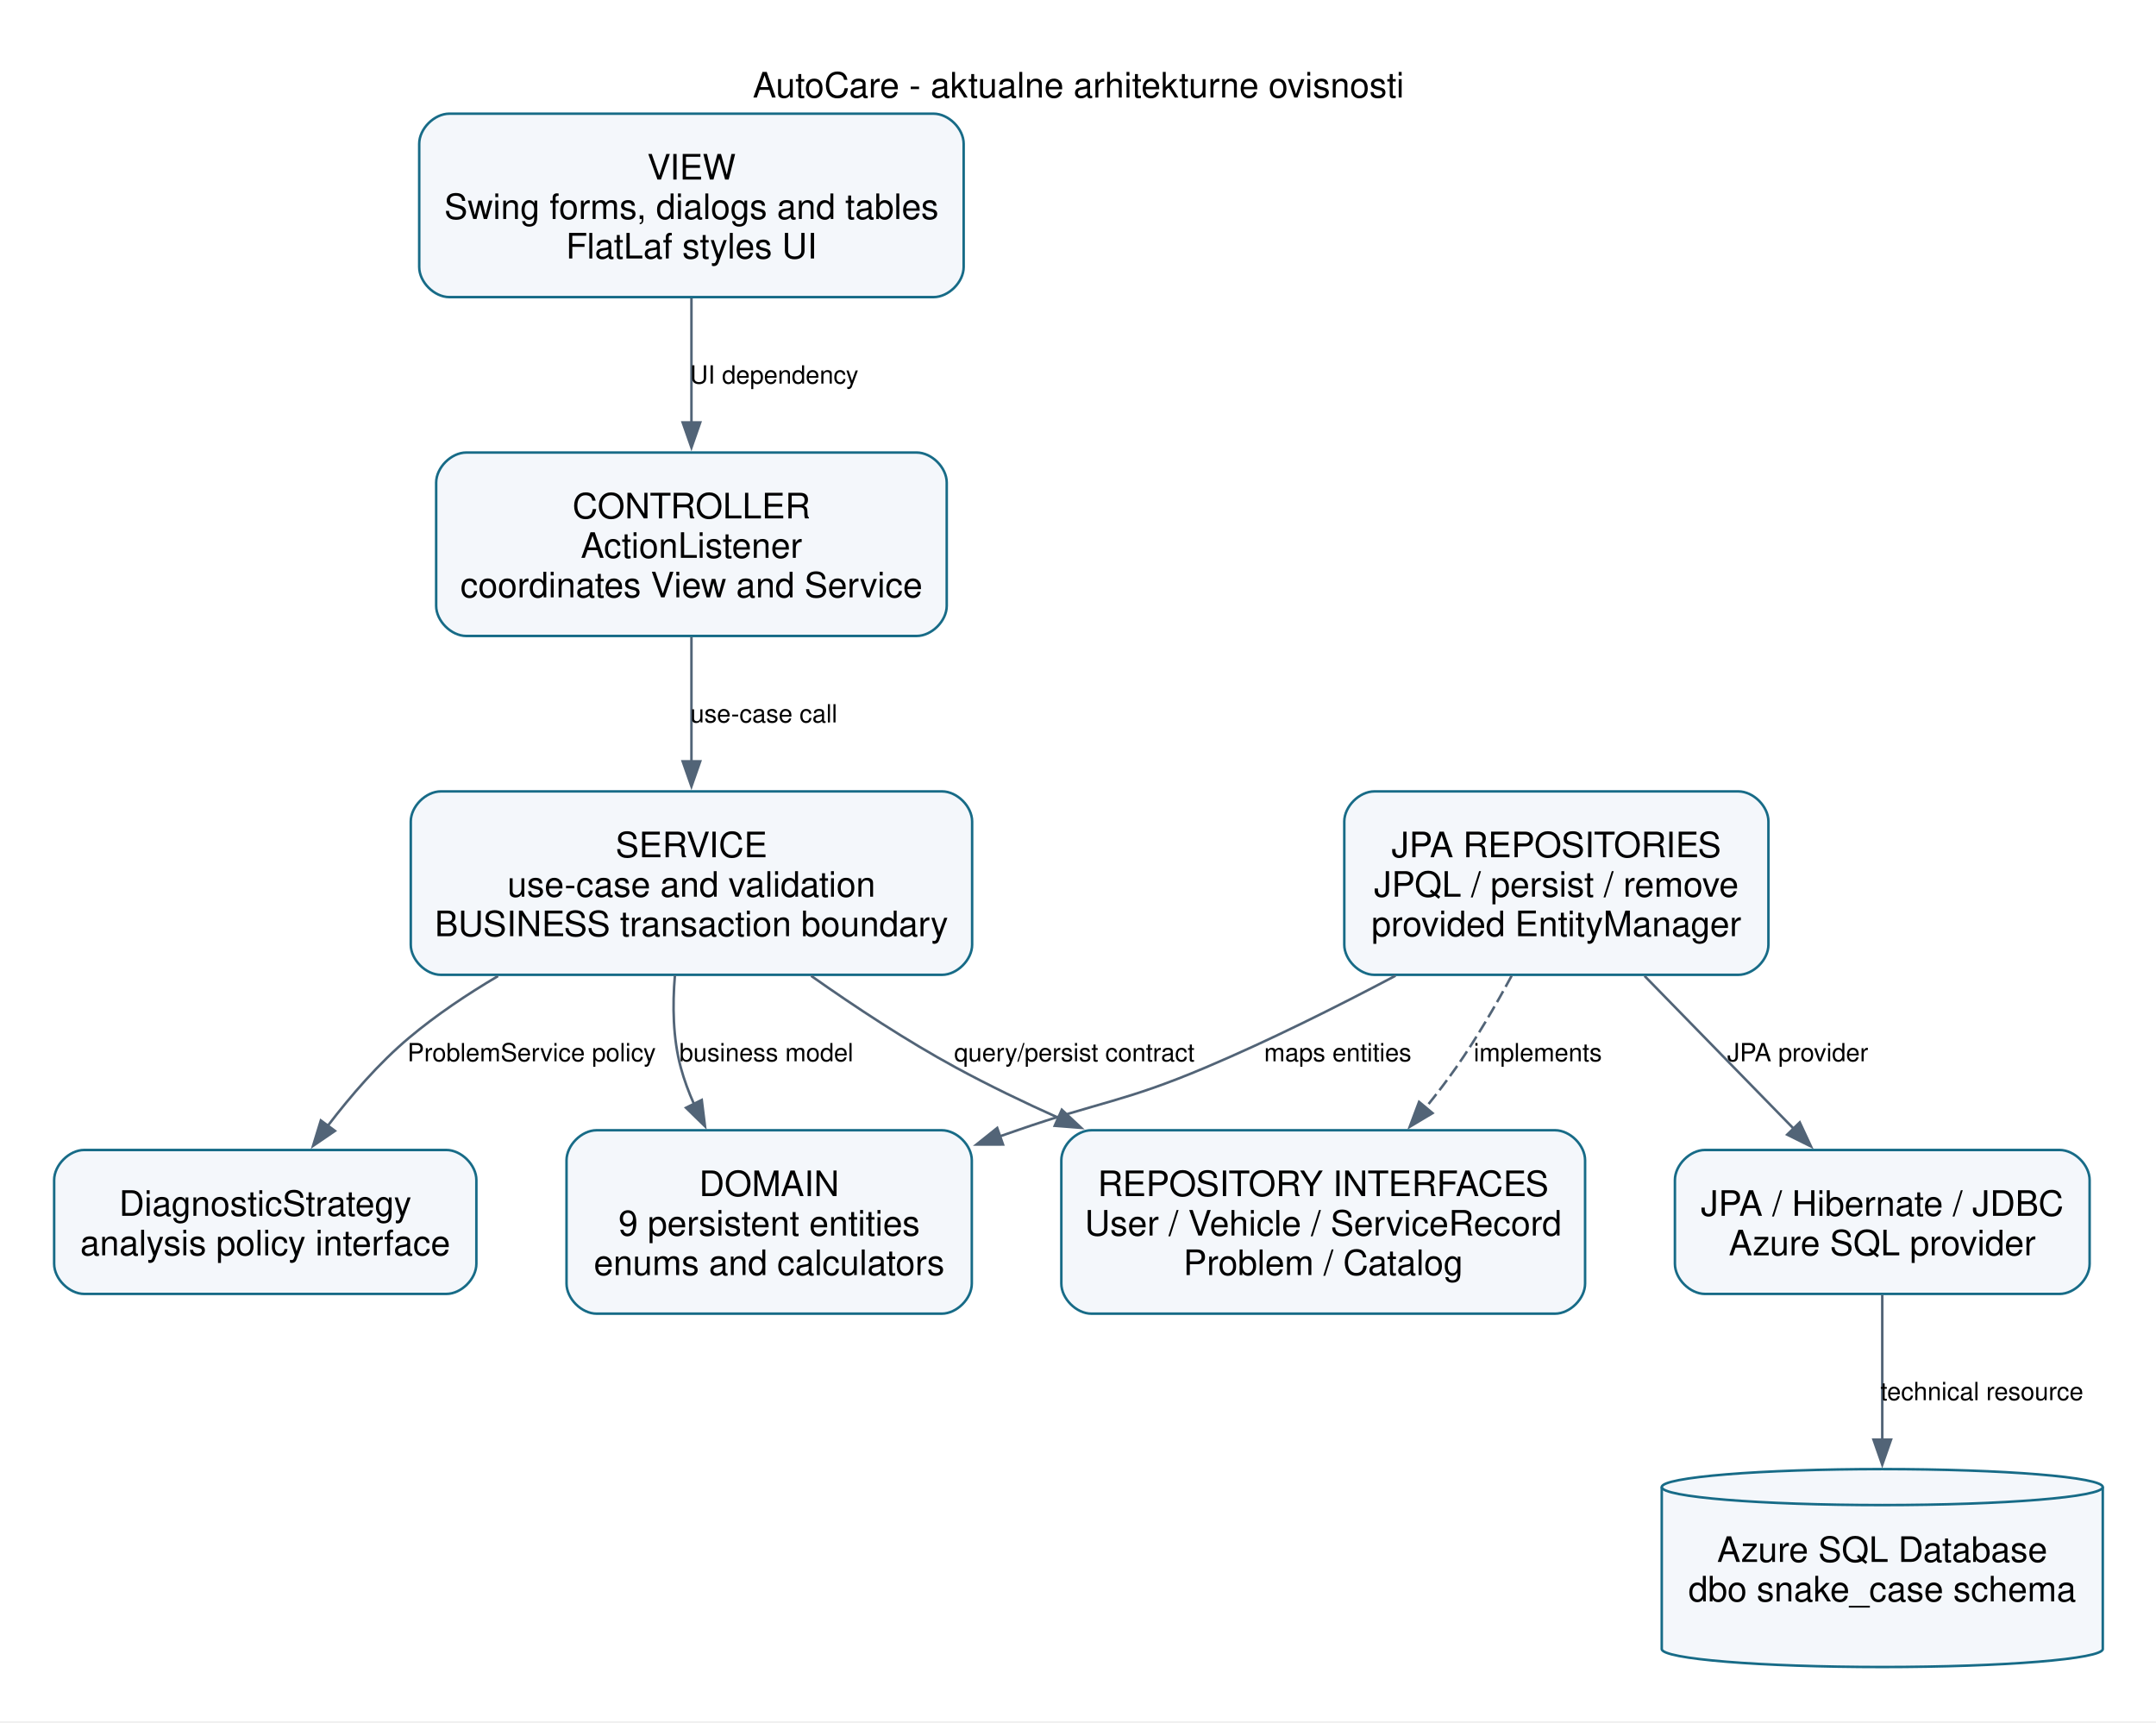
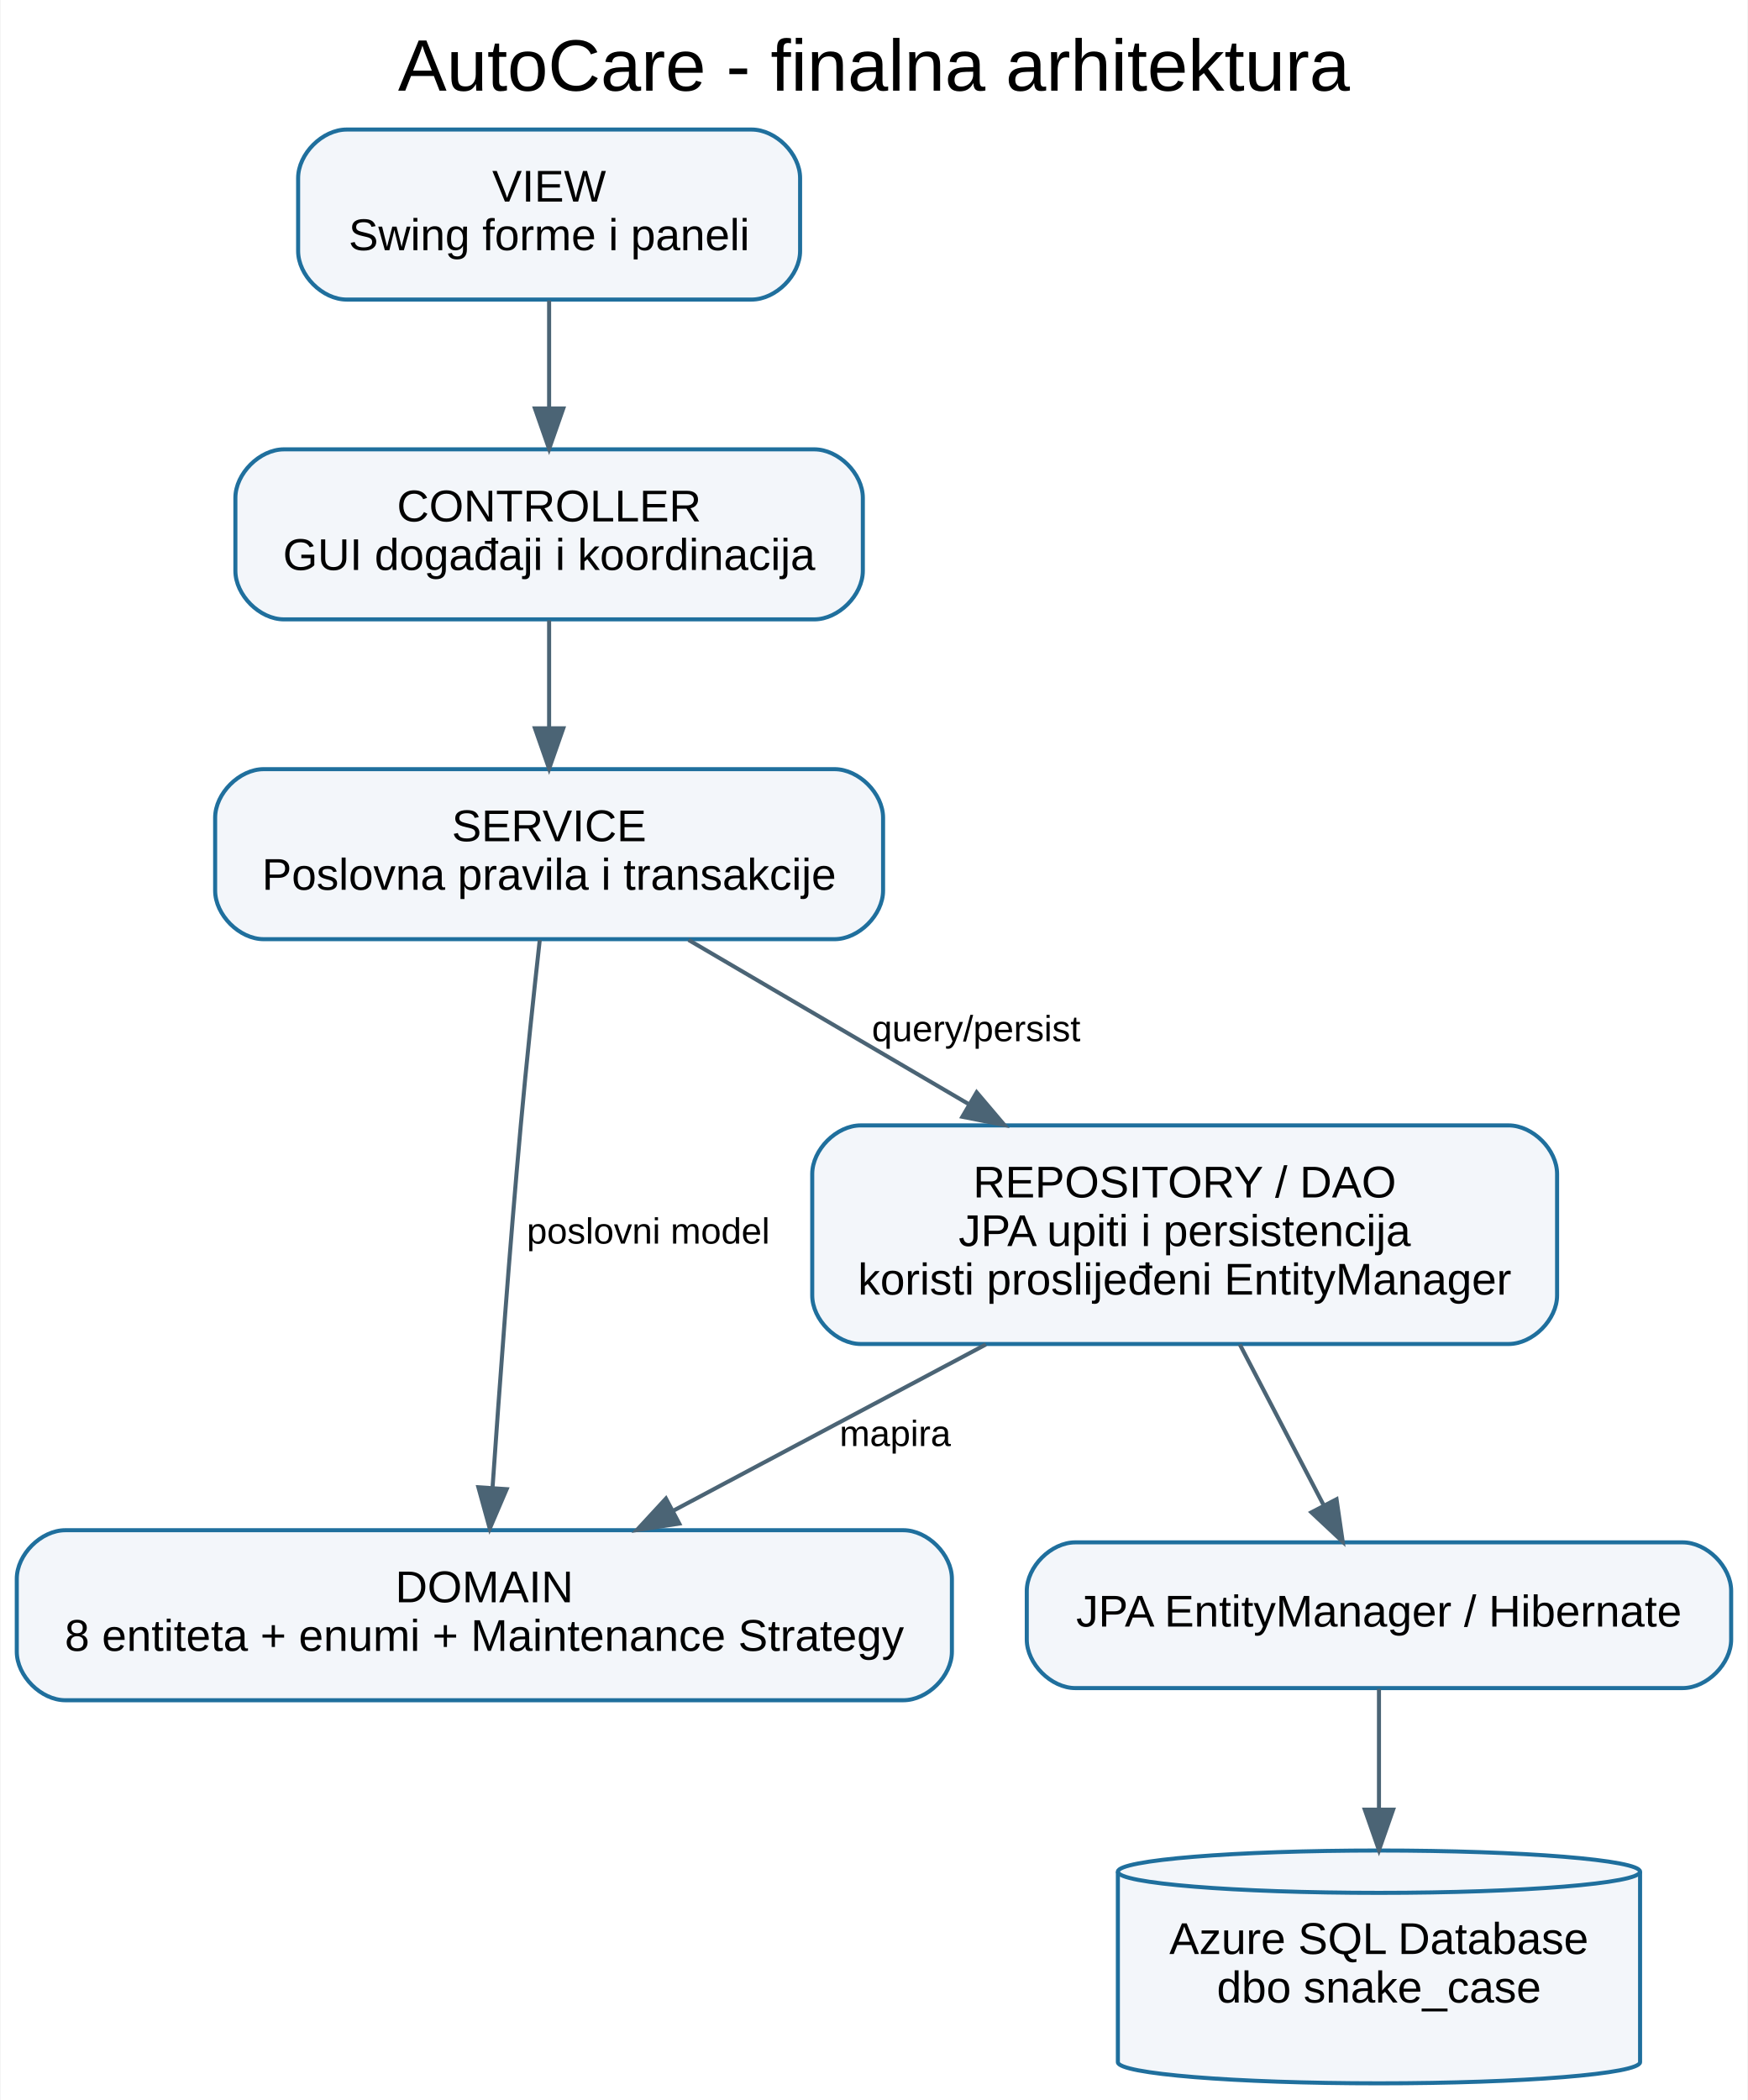
- <svg xmlns="http://www.w3.org/2000/svg" width="860pt" height="687pt" viewBox="0.00 0.00 860.00 687.00">
-   <g id="graph0" class="graph" transform="scale(1 1) rotate(0) translate(21.6 664.98)">
-     <polygon fill="white" stroke="none" points="-21.6,21.6 -21.6,-664.98 838.77,-664.98 838.77,21.6 -21.6,21.6" />
-     <text xml:space="preserve" text-anchor="middle" x="408.59" y="-626.08" font-family="Helvetica,sans-Serif" font-size="14.00">AutoCare - aktualne arhitekturne ovisnosti</text>
+ <svg xmlns="http://www.w3.org/2000/svg" width="432pt" height="519pt" viewBox="0.00 0.00 431.50 518.75">
+   <g id="graph0" class="graph" transform="scale(1 1) rotate(0) translate(4 514.75)">
+     <polygon fill="white" stroke="transparent" points="-4,4 -4,-514.75 427.5,-514.75 427.5,4 -4,4" />
+     <text text-anchor="middle" x="211.75" y="-492.35" font-family="Arial" font-size="18.00">AutoCare - finalna arhitektura</text>
    <g id="node1" class="node">
-       <path fill="#f4f7fb" stroke="#176b87" d="M350.79,-619.63C350.79,-619.63 157.62,-619.63 157.62,-619.63 151.62,-619.63 145.62,-613.63 145.62,-607.63 145.62,-607.63 145.62,-558.46 145.62,-558.46 145.62,-552.46 151.62,-546.46 157.62,-546.46 157.62,-546.46 350.79,-546.46 350.79,-546.46 356.79,-546.46 362.79,-552.46 362.79,-558.46 362.79,-558.46 362.79,-607.63 362.79,-607.63 362.79,-613.63 356.79,-619.63 350.79,-619.63" />
-       <text xml:space="preserve" text-anchor="middle" x="254.21" y="-593.37" font-family="Helvetica,sans-Serif" font-size="14.00">VIEW</text>
-       <text xml:space="preserve" text-anchor="middle" x="254.21" y="-577.62" font-family="Helvetica,sans-Serif" font-size="14.00">Swing forms, dialogs and tables</text>
-       <text xml:space="preserve" text-anchor="middle" x="254.21" y="-561.87" font-family="Helvetica,sans-Serif" font-size="14.00">FlatLaf styles UI</text>
+       <path fill="#f3f6fa" stroke="#1f6f9d" d="M181.5,-482.75C181.5,-482.75 81.5,-482.75 81.5,-482.75 75.5,-482.75 69.5,-476.75 69.5,-470.75 69.5,-470.75 69.5,-452.75 69.5,-452.75 69.5,-446.75 75.5,-440.75 81.5,-440.75 81.5,-440.75 181.5,-440.75 181.5,-440.75 187.5,-440.75 193.5,-446.75 193.5,-452.75 193.5,-452.75 193.5,-470.75 193.5,-470.75 193.5,-476.75 187.5,-482.75 181.5,-482.75" />
+       <text text-anchor="middle" x="131.5" y="-464.95" font-family="Arial" font-size="11.00">VIEW</text>
+       <text text-anchor="middle" x="131.5" y="-452.95" font-family="Arial" font-size="11.00">Swing forme i paneli</text>
    </g>
    <g id="node2" class="node">
-       <path fill="#f4f7fb" stroke="#176b87" d="M344.04,-484.46C344.04,-484.46 164.38,-484.46 164.38,-484.46 158.38,-484.46 152.38,-478.46 152.38,-472.46 152.38,-472.46 152.38,-423.29 152.38,-423.29 152.38,-417.29 158.38,-411.29 164.38,-411.29 164.38,-411.29 344.04,-411.29 344.04,-411.29 350.04,-411.29 356.04,-417.29 356.04,-423.29 356.04,-423.29 356.04,-472.46 356.04,-472.46 356.04,-478.46 350.04,-484.46 344.04,-484.46" />
-       <text xml:space="preserve" text-anchor="middle" x="254.21" y="-458.2" font-family="Helvetica,sans-Serif" font-size="14.00">CONTROLLER</text>
-       <text xml:space="preserve" text-anchor="middle" x="254.21" y="-442.45" font-family="Helvetica,sans-Serif" font-size="14.00">ActionListener</text>
-       <text xml:space="preserve" text-anchor="middle" x="254.21" y="-426.7" font-family="Helvetica,sans-Serif" font-size="14.00">coordinates View and Service</text>
+       <path fill="#f3f6fa" stroke="#1f6f9d" d="M197,-403.75C197,-403.75 66,-403.75 66,-403.75 60,-403.75 54,-397.75 54,-391.75 54,-391.75 54,-373.75 54,-373.75 54,-367.75 60,-361.75 66,-361.75 66,-361.75 197,-361.75 197,-361.75 203,-361.75 209,-367.75 209,-373.75 209,-373.75 209,-391.75 209,-391.75 209,-397.75 203,-403.75 197,-403.75" />
+       <text text-anchor="middle" x="131.5" y="-385.95" font-family="Arial" font-size="11.00">CONTROLLER</text>
+       <text text-anchor="middle" x="131.5" y="-373.95" font-family="Arial" font-size="11.00">GUI događaji i koordinacija</text>
    </g>
    <g id="edge1" class="edge">
-       <path fill="none" stroke="#526477" d="M254.21,-546.01C254.21,-530.61 254.21,-512.44 254.21,-495.99" />
-       <polygon fill="#526477" stroke="#526477" points="257.71,-496.46 254.21,-486.46 250.71,-496.46 257.71,-496.46" />
-       <text xml:space="preserve" text-anchor="middle" x="287.21" y="-511.96" font-family="Helvetica,sans-Serif" font-size="10.00">UI dependency</text>
+       <path fill="none" stroke="#4b6475" d="M131.5,-440.52C131.5,-432.38 131.5,-422.83 131.5,-413.91" />
+       <polygon fill="#4b6475" stroke="#4b6475" points="135,-413.85 131.5,-403.85 128,-413.85 135,-413.85" />
    </g>
    <g id="node3" class="node">
-       <path fill="#f4f7fb" stroke="#176b87" d="M354.17,-349.29C354.17,-349.29 154.25,-349.29 154.25,-349.29 148.25,-349.29 142.25,-343.29 142.25,-337.29 142.25,-337.29 142.25,-288.12 142.25,-288.12 142.25,-282.12 148.25,-276.12 154.25,-276.12 154.25,-276.12 354.17,-276.12 354.17,-276.12 360.17,-276.12 366.17,-282.12 366.17,-288.12 366.17,-288.12 366.17,-337.29 366.17,-337.29 366.17,-343.29 360.17,-349.29 354.17,-349.29" />
-       <text xml:space="preserve" text-anchor="middle" x="254.21" y="-323.03" font-family="Helvetica,sans-Serif" font-size="14.00">SERVICE</text>
-       <text xml:space="preserve" text-anchor="middle" x="254.21" y="-307.28" font-family="Helvetica,sans-Serif" font-size="14.00">use-case and validation</text>
-       <text xml:space="preserve" text-anchor="middle" x="254.21" y="-291.53" font-family="Helvetica,sans-Serif" font-size="14.00">BUSINESS transaction boundary</text>
+       <path fill="#f3f6fa" stroke="#1f6f9d" d="M202,-324.75C202,-324.75 61,-324.75 61,-324.75 55,-324.75 49,-318.75 49,-312.75 49,-312.75 49,-294.75 49,-294.75 49,-288.75 55,-282.75 61,-282.75 61,-282.75 202,-282.75 202,-282.75 208,-282.75 214,-288.75 214,-294.75 214,-294.75 214,-312.75 214,-312.75 214,-318.75 208,-324.75 202,-324.75" />
+       <text text-anchor="middle" x="131.5" y="-306.95" font-family="Arial" font-size="11.00">SERVICE</text>
+       <text text-anchor="middle" x="131.5" y="-294.95" font-family="Arial" font-size="11.00">Poslovna pravila i transakcije</text>
    </g>
    <g id="edge2" class="edge">
-       <path fill="none" stroke="#526477" d="M254.21,-410.84C254.21,-395.44 254.21,-377.27 254.21,-360.82" />
-       <polygon fill="#526477" stroke="#526477" points="257.71,-361.29 254.21,-351.29 250.71,-361.29 257.71,-361.29" />
-       <text xml:space="preserve" text-anchor="middle" x="283.08" y="-376.79" font-family="Helvetica,sans-Serif" font-size="10.00">use-case call</text>
+       <path fill="none" stroke="#4b6475" d="M131.5,-361.52C131.5,-353.38 131.5,-343.83 131.5,-334.91" />
+       <polygon fill="#4b6475" stroke="#4b6475" points="135,-334.85 131.5,-324.85 128,-334.85 135,-334.85" />
    </g>
    <g id="node4" class="node">
-       <path fill="#f4f7fb" stroke="#176b87" d="M354.04,-214.12C354.04,-214.12 216.38,-214.12 216.38,-214.12 210.38,-214.12 204.38,-208.12 204.38,-202.12 204.38,-202.12 204.38,-152.95 204.38,-152.95 204.38,-146.95 210.38,-140.95 216.38,-140.95 216.38,-140.95 354.04,-140.95 354.04,-140.95 360.04,-140.95 366.04,-146.95 366.04,-152.95 366.04,-152.95 366.04,-202.12 366.04,-202.12 366.04,-208.12 360.04,-214.12 354.04,-214.12" />
-       <text xml:space="preserve" text-anchor="middle" x="285.21" y="-187.86" font-family="Helvetica,sans-Serif" font-size="14.00">DOMAIN</text>
-       <text xml:space="preserve" text-anchor="middle" x="285.21" y="-172.11" font-family="Helvetica,sans-Serif" font-size="14.00">9 persistent entities</text>
-       <text xml:space="preserve" text-anchor="middle" x="285.21" y="-156.36" font-family="Helvetica,sans-Serif" font-size="14.00">enums and calculators</text>
+       <path fill="#f3f6fa" stroke="#1f6f9d" d="M219,-136.75C219,-136.75 12,-136.75 12,-136.75 6,-136.75 0,-130.75 0,-124.75 0,-124.75 0,-106.75 0,-106.75 0,-100.75 6,-94.75 12,-94.75 12,-94.75 219,-94.75 219,-94.75 225,-94.75 231,-100.75 231,-106.75 231,-106.75 231,-124.75 231,-124.75 231,-130.75 225,-136.75 219,-136.75" />
+       <text text-anchor="middle" x="115.5" y="-118.95" font-family="Arial" font-size="11.00">DOMAIN</text>
+       <text text-anchor="middle" x="115.5" y="-106.95" font-family="Arial" font-size="11.00">8 entiteta + enumi + Maintenance Strategy</text>
    </g>
    <g id="edge3" class="edge">
-       <path fill="none" stroke="#526477" d="M247.61,-275.8C246.61,-263.95 246.8,-250.82 249.96,-239.12 251.28,-234.23 253.1,-229.33 255.23,-224.55" />
-       <polygon fill="#526477" stroke="#526477" points="258.32,-226.2 259.62,-215.69 252.04,-223.09 258.32,-226.2" />
-       <text xml:space="preserve" text-anchor="middle" x="284.08" y="-241.62" font-family="Helvetica,sans-Serif" font-size="10.00">business model</text>
+       <path fill="none" stroke="#4b6475" d="M129.19,-282.55C127.74,-269.49 125.89,-252.13 124.5,-236.75 121.74,-206.3 119.2,-171.45 117.52,-147.18" />
+       <polygon fill="#4b6475" stroke="#4b6475" points="121.01,-146.89 116.84,-137.15 114.03,-147.36 121.01,-146.89" />
+       <text text-anchor="middle" x="156" y="-207.55" font-family="Arial" font-size="9.00">poslovni model</text>
    </g>
    <g id="node5" class="node">
-       <path fill="#f4f7fb" stroke="#176b87" d="M598.67,-214.12C598.67,-214.12 413.75,-214.12 413.75,-214.12 407.75,-214.12 401.75,-208.12 401.75,-202.12 401.75,-202.12 401.75,-152.95 401.75,-152.95 401.75,-146.95 407.75,-140.95 413.75,-140.95 413.75,-140.95 598.67,-140.95 598.67,-140.95 604.67,-140.95 610.67,-146.95 610.67,-152.95 610.67,-152.95 610.67,-202.12 610.67,-202.12 610.67,-208.12 604.67,-214.12 598.67,-214.12" />
-       <text xml:space="preserve" text-anchor="middle" x="506.21" y="-187.86" font-family="Helvetica,sans-Serif" font-size="14.00">REPOSITORY INTERFACES</text>
-       <text xml:space="preserve" text-anchor="middle" x="506.21" y="-172.11" font-family="Helvetica,sans-Serif" font-size="14.00">User / Vehicle / ServiceRecord</text>
-       <text xml:space="preserve" text-anchor="middle" x="506.21" y="-156.36" font-family="Helvetica,sans-Serif" font-size="14.00">Problem / Catalog</text>
+       <path fill="#f3f6fa" stroke="#1f6f9d" d="M368.5,-236.75C368.5,-236.75 208.5,-236.75 208.5,-236.75 202.5,-236.75 196.5,-230.75 196.5,-224.75 196.5,-224.75 196.5,-194.75 196.5,-194.75 196.5,-188.75 202.5,-182.75 208.5,-182.75 208.5,-182.75 368.5,-182.75 368.5,-182.75 374.5,-182.75 380.5,-188.75 380.5,-194.75 380.5,-194.75 380.5,-224.75 380.5,-224.75 380.5,-230.75 374.5,-236.75 368.5,-236.75" />
+       <text text-anchor="middle" x="288.5" y="-218.95" font-family="Arial" font-size="11.00">REPOSITORY / DAO</text>
+       <text text-anchor="middle" x="288.5" y="-206.95" font-family="Arial" font-size="11.00">JPA upiti i persistencija</text>
+       <text text-anchor="middle" x="288.5" y="-194.95" font-family="Arial" font-size="11.00">koristi proslijeđeni EntityManager</text>
    </g>
    <g id="edge4" class="edge">
-       <path fill="none" stroke="#526477" d="M301.96,-275.7C319.6,-263.26 340.07,-249.78 359.71,-239.12 372.75,-232.04 386.8,-225.26 400.85,-218.96" />
-       <polygon fill="#526477" stroke="#526477" points="401.94,-222.3 409.68,-215.07 399.11,-215.9 401.94,-222.3" />
-       <text xml:space="preserve" text-anchor="middle" x="406.96" y="-241.62" font-family="Helvetica,sans-Serif" font-size="10.00">query/persist contract</text>
+       <path fill="none" stroke="#4b6475" d="M165.95,-282.56C186.19,-270.7 212.21,-255.45 235.06,-242.06" />
+       <polygon fill="#4b6475" stroke="#4b6475" points="237.12,-244.92 243.97,-236.84 233.58,-238.88 237.12,-244.92" />
+       <text text-anchor="middle" x="237" y="-257.55" font-family="Arial" font-size="9.00">query/persist</text>
+     </g>
+     <g id="edge5" class="edge">
+       <path fill="none" stroke="#4b6475" d="M239.39,-182.63C215.12,-169.73 185.98,-154.23 162.07,-141.51" />
+       <polygon fill="#4b6475" stroke="#4b6475" points="163.65,-138.39 153.18,-136.79 160.36,-144.57 163.65,-138.39" />
+       <text text-anchor="middle" x="217" y="-157.55" font-family="Arial" font-size="9.00">mapira</text>
+     </g>
+     <g id="node6" class="node">
+       <path fill="#f3f6fa" stroke="#1f6f9d" d="M411.5,-133.75C411.5,-133.75 261.5,-133.75 261.5,-133.75 255.5,-133.75 249.5,-127.75 249.5,-121.75 249.5,-121.75 249.5,-109.75 249.5,-109.75 249.5,-103.75 255.5,-97.75 261.5,-97.75 261.5,-97.75 411.5,-97.75 411.5,-97.75 417.5,-97.75 423.5,-103.75 423.5,-109.75 423.5,-109.75 423.5,-121.75 423.5,-121.75 423.5,-127.75 417.5,-133.75 411.5,-133.75" />
+       <text text-anchor="middle" x="336.5" y="-112.95" font-family="Arial" font-size="11.00">JPA EntityManager / Hibernate</text>
+     </g>
+     <g id="edge6" class="edge">
+       <path fill="none" stroke="#4b6475" d="M302.13,-182.63C308.62,-170.19 316.37,-155.34 322.86,-142.89" />
+       <polygon fill="#4b6475" stroke="#4b6475" points="326.02,-144.4 327.54,-133.92 319.81,-141.16 326.02,-144.4" />
    </g>
    <g id="node7" class="node">
-       <path fill="#f4f7fb" stroke="#176b87" d="M156.42,-206.25C156.42,-206.25 12,-206.25 12,-206.25 6,-206.25 0,-200.25 0,-194.25 0,-194.25 0,-160.83 0,-160.83 0,-154.83 6,-148.83 12,-148.83 12,-148.83 156.42,-148.83 156.42,-148.83 162.42,-148.83 168.42,-154.83 168.42,-160.83 168.42,-160.83 168.42,-194.25 168.42,-194.25 168.42,-200.25 162.42,-206.25 156.42,-206.25" />
-       <text xml:space="preserve" text-anchor="middle" x="84.21" y="-179.99" font-family="Helvetica,sans-Serif" font-size="14.00">DiagnosticStrategy</text>
-       <text xml:space="preserve" text-anchor="middle" x="84.21" y="-164.24" font-family="Helvetica,sans-Serif" font-size="14.00">analysis policy interface</text>
-     </g>
-     <g id="edge5" class="edge">
-       <path fill="none" stroke="#526477" d="M177.06,-275.63C164.68,-268.33 152.42,-260.1 141.71,-251.12 129.63,-241 118.37,-227.99 109.08,-215.79" />
-       <polygon fill="#526477" stroke="#526477" points="112.01,-213.87 103.27,-207.89 106.38,-218.02 112.01,-213.87" />
-       <text xml:space="preserve" text-anchor="middle" x="190.46" y="-241.62" font-family="Helvetica,sans-Serif" font-size="10.00">ProblemService policy</text>
-     </g>
-     <g id="node6" class="node">
-       <path fill="#f4f7fb" stroke="#176b87" d="M671.8,-349.29C671.8,-349.29 526.62,-349.29 526.62,-349.29 520.62,-349.29 514.62,-343.29 514.62,-337.29 514.62,-337.29 514.62,-288.12 514.62,-288.12 514.62,-282.12 520.62,-276.12 526.62,-276.12 526.62,-276.12 671.8,-276.12 671.8,-276.12 677.8,-276.12 683.8,-282.12 683.8,-288.12 683.8,-288.12 683.8,-337.29 683.8,-337.29 683.8,-343.29 677.8,-349.29 671.8,-349.29" />
-       <text xml:space="preserve" text-anchor="middle" x="599.21" y="-323.03" font-family="Helvetica,sans-Serif" font-size="14.00">JPA REPOSITORIES</text>
-       <text xml:space="preserve" text-anchor="middle" x="599.21" y="-307.28" font-family="Helvetica,sans-Serif" font-size="14.00">JPQL / persist / remove</text>
-       <text xml:space="preserve" text-anchor="middle" x="599.21" y="-291.53" font-family="Helvetica,sans-Serif" font-size="14.00">provided EntityManager</text>
+       <path fill="#f3f6fa" stroke="#1f6f9d" d="M401,-52.4C401,-55.28 372.09,-57.63 336.5,-57.63 300.91,-57.63 272,-55.28 272,-52.4 272,-52.4 272,-5.35 272,-5.35 272,-2.47 300.91,-0.12 336.5,-0.12 372.09,-0.12 401,-2.47 401,-5.35 401,-5.35 401,-52.4 401,-52.4" />
+       <path fill="none" stroke="#1f6f9d" d="M401,-52.4C401,-49.51 372.09,-47.17 336.5,-47.17 300.91,-47.17 272,-49.51 272,-52.4" />
+       <text text-anchor="middle" x="336.5" y="-32.07" font-family="Arial" font-size="11.00">Azure SQL Database</text>
+       <text text-anchor="middle" x="336.5" y="-20.07" font-family="Arial" font-size="11.00">dbo snake_case</text>
    </g>
    <g id="edge7" class="edge">
-       <path fill="none" stroke="#526477" d="M535.05,-275.76C511.57,-263.33 484.55,-249.84 459.21,-239.12 426.85,-225.44 417.41,-225.62 384.21,-214.12 381.86,-213.31 379.48,-212.48 377.08,-211.64" />
-       <polygon fill="#526477" stroke="#526477" points="378.49,-208.43 367.89,-208.42 376.17,-215.03 378.49,-208.43" />
-       <text xml:space="preserve" text-anchor="middle" x="512.02" y="-241.62" font-family="Helvetica,sans-Serif" font-size="10.00">maps entities</text>
-     </g>
-     <g id="edge6" class="edge">
-       <path fill="none" stroke="#526477" stroke-dasharray="5,2" d="M581.36,-275.72C574.9,-263.74 567.22,-250.55 559.21,-239.12 555.46,-233.77 551.31,-228.35 547.03,-223.07" />
-       <polygon fill="#526477" stroke="#526477" points="549.82,-220.95 540.73,-215.51 544.45,-225.43 549.82,-220.95" />
-       <text xml:space="preserve" text-anchor="middle" x="591.82" y="-241.62" font-family="Helvetica,sans-Serif" font-size="10.00">implements</text>
-     </g>
-     <g id="node8" class="node">
-       <path fill="#f4f7fb" stroke="#176b87" d="M799.92,-206.25C799.92,-206.25 658.5,-206.25 658.5,-206.25 652.5,-206.25 646.5,-200.25 646.5,-194.25 646.5,-194.25 646.5,-160.83 646.5,-160.83 646.5,-154.83 652.5,-148.83 658.5,-148.83 658.5,-148.83 799.92,-148.83 799.92,-148.83 805.92,-148.83 811.92,-154.83 811.92,-160.83 811.92,-160.83 811.92,-194.25 811.92,-194.25 811.92,-200.25 805.92,-206.25 799.92,-206.25" />
-       <text xml:space="preserve" text-anchor="middle" x="729.21" y="-179.99" font-family="Helvetica,sans-Serif" font-size="14.00">JPA / Hibernate / JDBC</text>
-       <text xml:space="preserve" text-anchor="middle" x="729.21" y="-164.24" font-family="Helvetica,sans-Serif" font-size="14.00">Azure SQL provider</text>
-     </g>
-     <g id="edge8" class="edge">
-       <path fill="none" stroke="#526477" d="M634.39,-275.67C652.86,-256.75 675.44,-233.62 693.92,-214.69" />
-       <polygon fill="#526477" stroke="#526477" points="696.3,-217.26 700.78,-207.66 691.29,-212.37 696.3,-217.26" />
-       <text xml:space="preserve" text-anchor="middle" x="695.48" y="-241.62" font-family="Helvetica,sans-Serif" font-size="10.00">JPA provider</text>
-     </g>
-     <g id="node9" class="node">
-       <path fill="#f4f7fb" stroke="#176b87" d="M817.17,-71.78C817.17,-75.74 777.74,-78.95 729.21,-78.95 680.68,-78.95 641.25,-75.74 641.25,-71.78 641.25,-71.78 641.25,-7.18 641.25,-7.18 641.25,-3.22 680.68,0 729.21,0 777.74,0 817.17,-3.22 817.17,-7.18 817.17,-7.18 817.17,-71.78 817.17,-71.78" />
-       <path fill="none" stroke="#176b87" d="M817.17,-71.78C817.17,-67.81 777.74,-64.6 729.21,-64.6 680.68,-64.6 641.25,-67.81 641.25,-71.78" />
-       <text xml:space="preserve" text-anchor="middle" x="729.21" y="-41.93" font-family="Helvetica,sans-Serif" font-size="14.00">Azure SQL Database</text>
-       <text xml:space="preserve" text-anchor="middle" x="729.21" y="-26.18" font-family="Helvetica,sans-Serif" font-size="14.00">dbo snake_case schema</text>
-     </g>
-     <g id="edge9" class="edge">
-       <path fill="none" stroke="#526477" d="M729.21,-148.35C729.21,-131.7 729.21,-110.14 729.21,-90.68" />
-       <polygon fill="#526477" stroke="#526477" points="732.71,-90.72 729.21,-80.72 725.71,-90.72 732.71,-90.72" />
-       <text xml:space="preserve" text-anchor="middle" x="768.96" y="-106.45" font-family="Helvetica,sans-Serif" font-size="10.00">technical resource</text>
+       <path fill="none" stroke="#4b6475" d="M336.5,-97.57C336.5,-89 336.5,-78.26 336.5,-67.88" />
+       <polygon fill="#4b6475" stroke="#4b6475" points="340,-67.72 336.5,-57.72 333,-67.72 340,-67.72" />
    </g>
  </g>
</svg>
